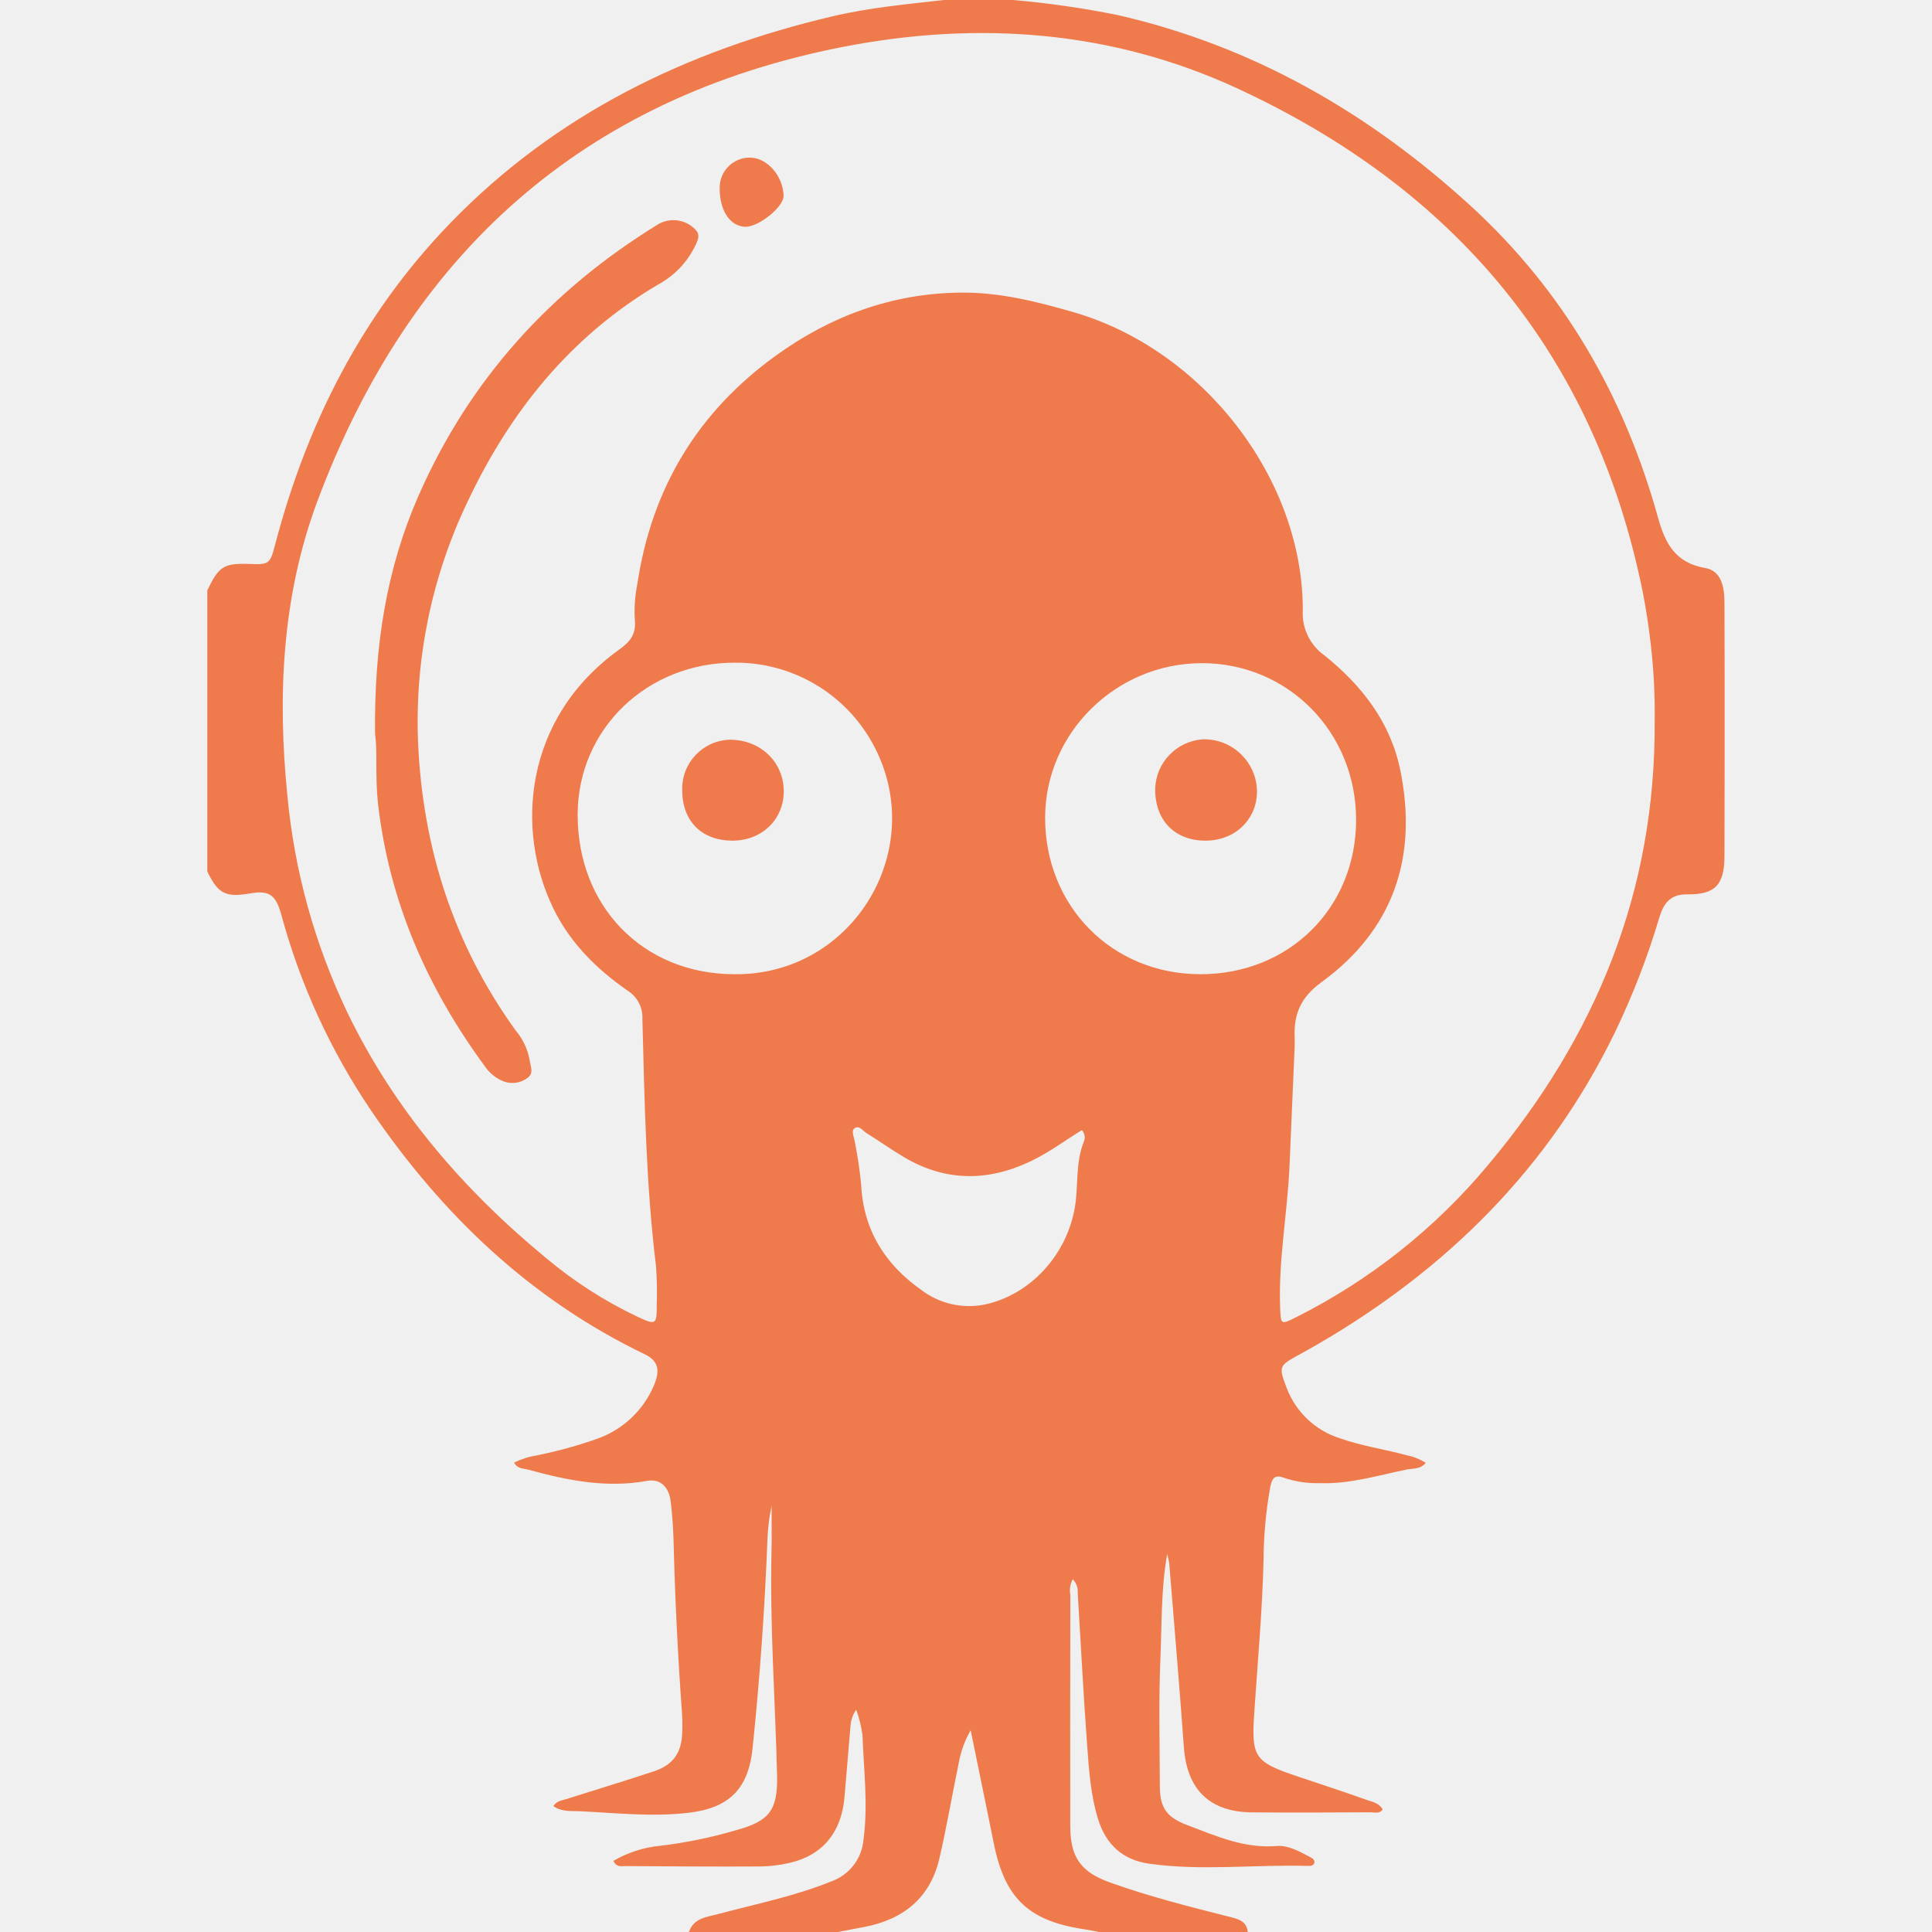
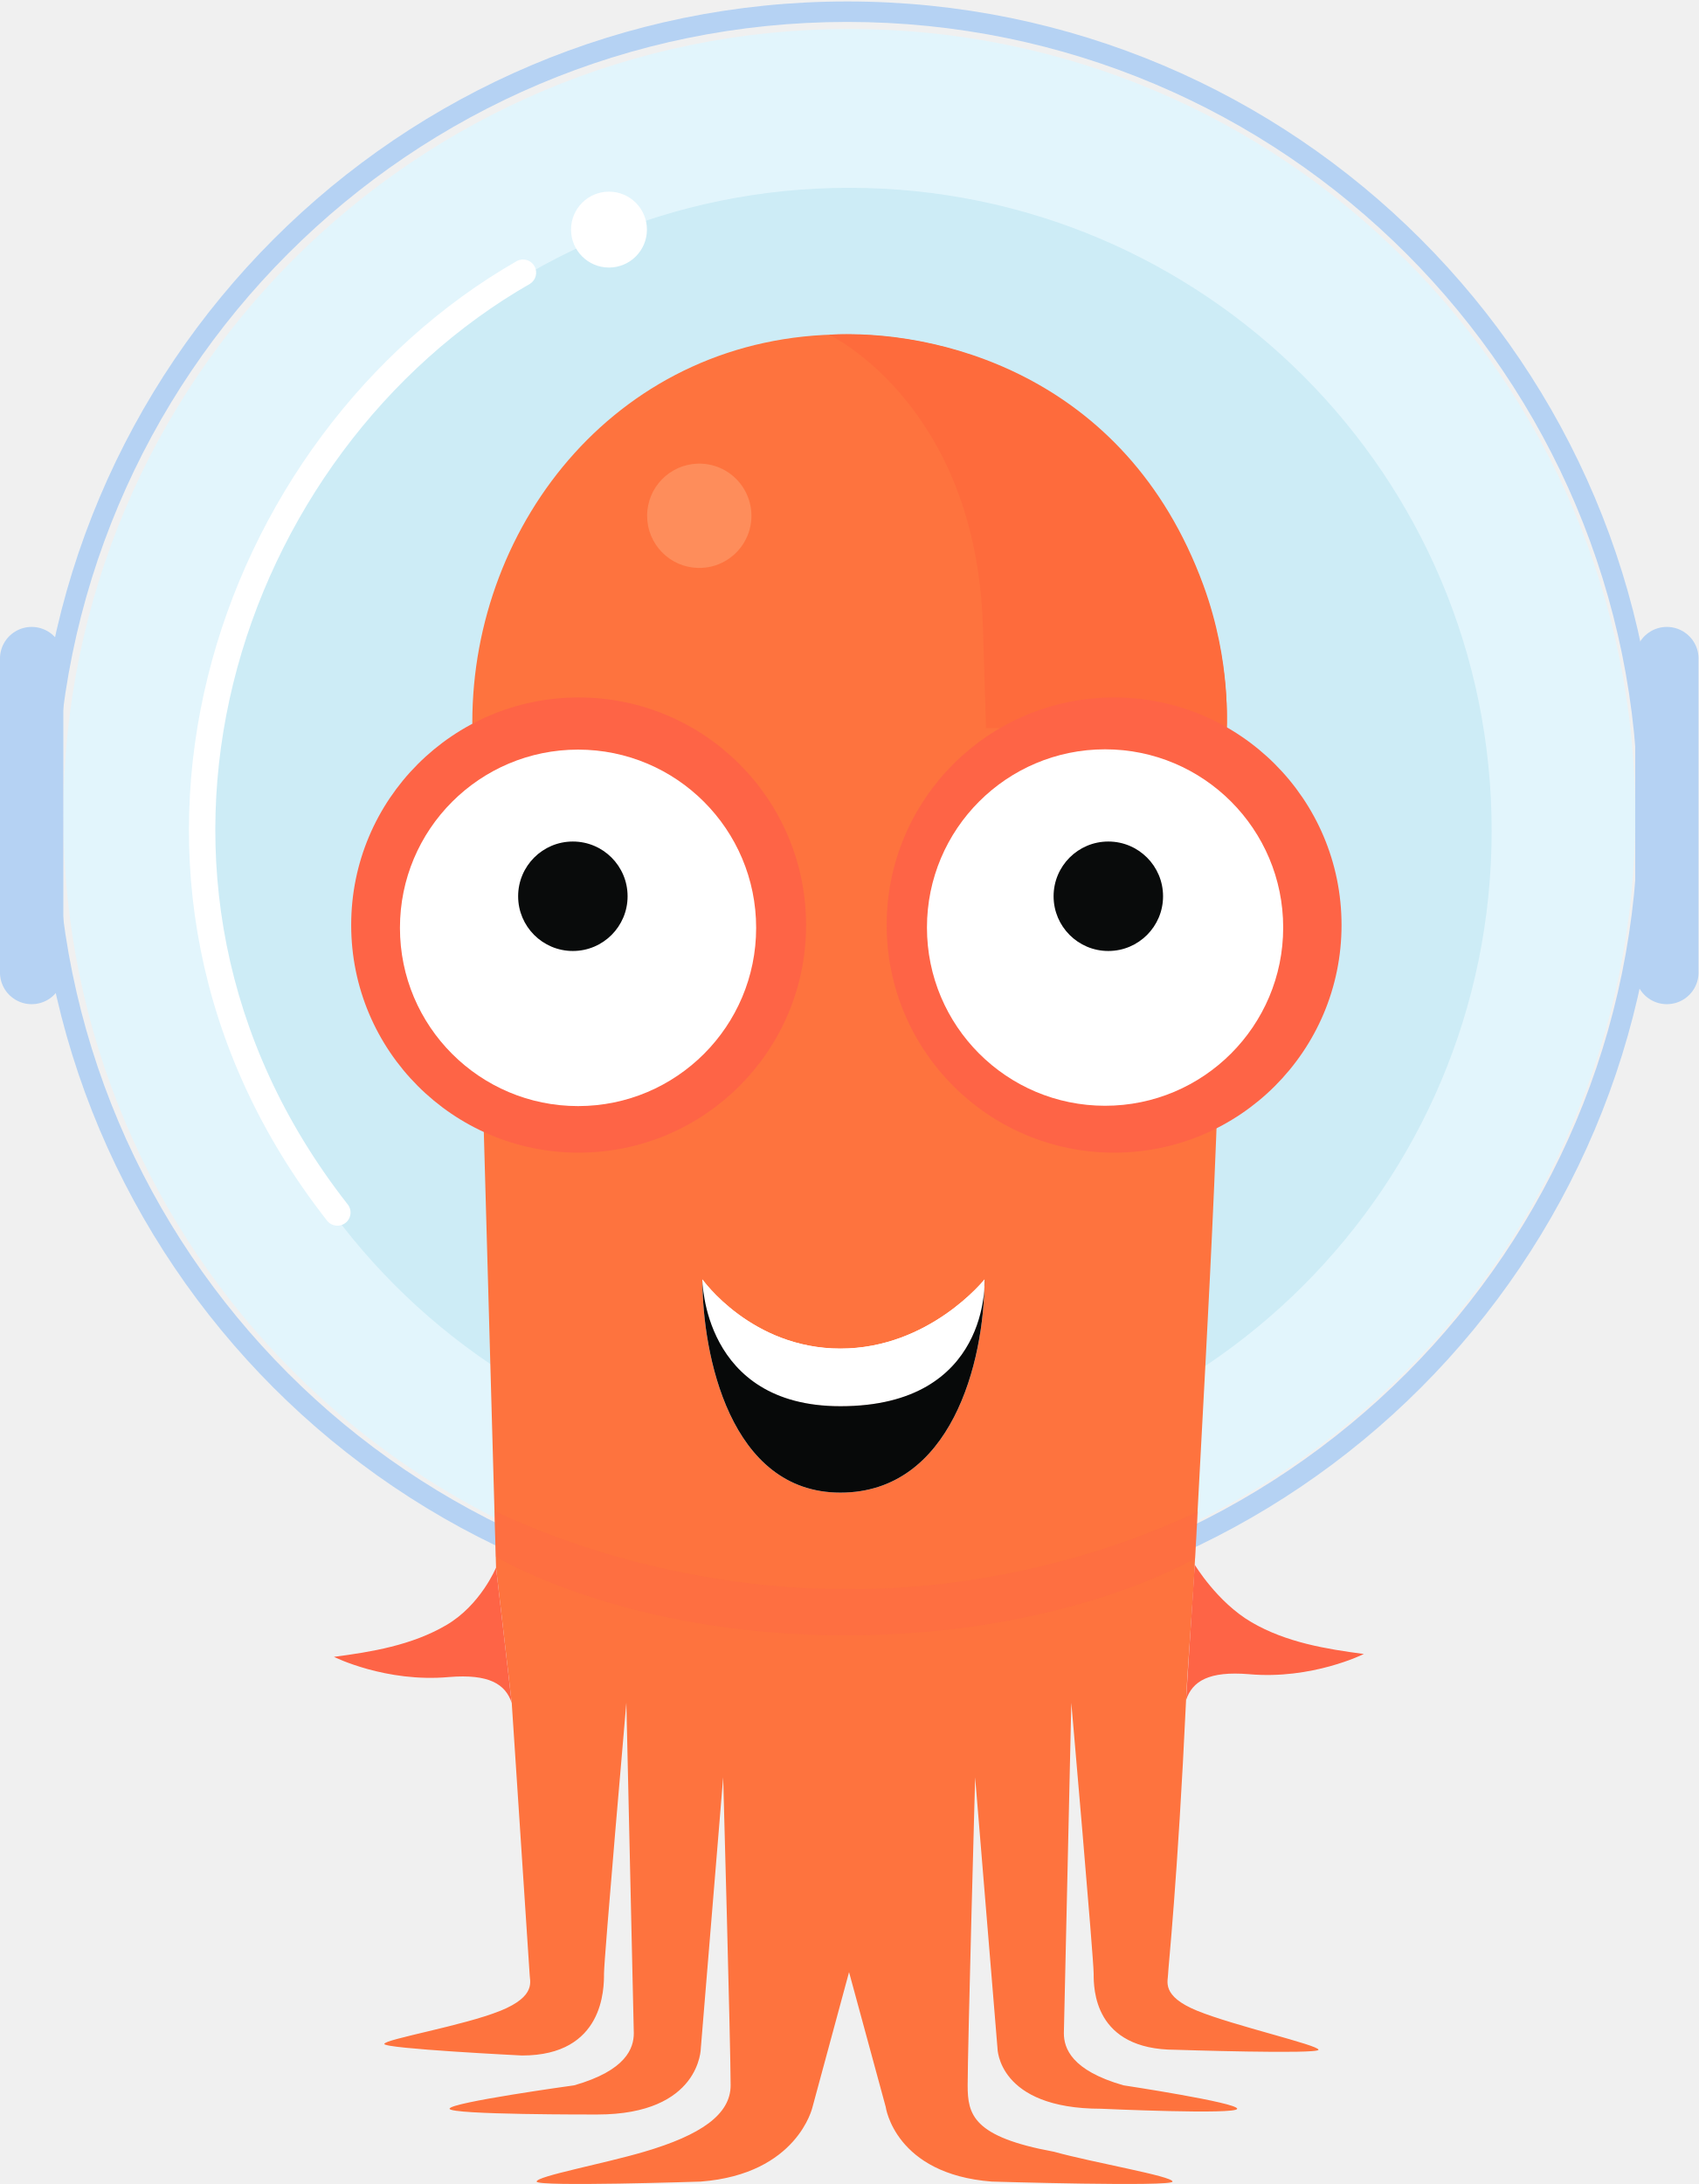
- <svg xmlns="http://www.w3.org/2000/svg" fill="#EF7B4D" role="img" viewBox="0 0 24 24">
-   <path d="M12.581 0c.436.037.871.1 1.299.186 1.679.383 3.121 1.213 4.382 2.365 1.161 1.06 1.917 2.372 2.335 3.881.089.321.216.56.586.624.205.035.238.245.239.43.003.646.002 1.294.002 1.94l-.002 1.21c-.001.356-.116.479-.466.474-.211-.003-.293.119-.344.291-.146.489-.33.966-.552 1.426-.818 1.682-2.084 2.938-3.688 3.87-.077.045-.155.088-.233.131-.252.137-.258.146-.155.415.114.299.358.529.664.625.269.096.553.134.827.21a.672.672 0 0 1 .236.094c-.066.082-.156.067-.231.082-.36.073-.713.184-1.086.17a1.275 1.275 0 0 1-.438-.064c-.114-.045-.152-.006-.176.109a5.354 5.354 0 0 0-.084.92c-.015.617-.071 1.23-.112 1.844-.042.598-.018.651.558.842.281.094.563.187.842.286.069.024.15.038.192.117-.04.057-.098.035-.146.035-.493.003-.985.005-1.478.001-.524-.005-.806-.282-.845-.803-.055-.762-.12-1.524-.182-2.286a.947.947 0 0 0-.026-.12c-.079.455-.065.879-.084 1.298-.023.528-.008 1.057-.007 1.584 0 .27.086.388.335.483.359.135.711.295 1.114.262.141-.012.276.062.402.129.032.017.073.033.069.073-.004.043-.049.047-.084.045-.657-.019-1.317.065-1.972-.028-.323-.046-.533-.236-.631-.552-.094-.303-.114-.617-.137-.93-.046-.626-.078-1.253-.116-1.88a.222.222 0 0 0-.061-.171.282.282 0 0 0-.031.193c-.002.956-.002 1.911-.001 2.866 0 .388.123.575.494.708.481.172.976.298 1.47.423.11.028.225.047.242.192h-1.852c-.051-.01-.103-.022-.155-.03-.701-.1-1.001-.372-1.143-1.042l-.067-.331-.226-1.103c-.069.12-.118.25-.144.386-.083.399-.151.802-.243 1.2-.113.493-.444.763-.932.857l-.33.063H8.558c.057-.171.216-.185.355-.221.476-.127.96-.223 1.417-.409a.603.603 0 0 0 .397-.521c.058-.435.002-.865-.013-1.296a1.528 1.528 0 0 0-.078-.315.405.405 0 0 0-.071.207c-.026.296-.049.591-.075.886-.038.432-.273.716-.679.81a1.702 1.702 0 0 1-.37.045c-.557.003-1.115-.001-1.673-.005-.048 0-.109.019-.148-.065.178-.103.377-.168.582-.187a5.67 5.67 0 0 0 .939-.193c.42-.114.522-.249.512-.687-.023-.931-.091-1.86-.069-2.791.004-.184.001-.368.001-.551a2.387 2.387 0 0 0-.05.385 40.299 40.299 0 0 1-.186 2.623c-.052.513-.296.748-.804.805-.446.051-.889.002-1.332-.02-.108-.006-.234.012-.339-.064.043-.066.106-.07.16-.087.362-.115.725-.224 1.086-.344.246-.081.35-.235.355-.492a2.241 2.241 0 0 0-.003-.232 45.315 45.315 0 0 1-.105-2.149 5.487 5.487 0 0 0-.035-.478c-.024-.188-.131-.287-.295-.258-.505.092-.99-.006-1.473-.139-.059-.016-.134-.007-.178-.088a.986.986 0 0 1 .285-.09c.255-.052.507-.121.753-.208.312-.112.564-.347.695-.651.089-.203.056-.317-.112-.398-1.418-.683-2.512-1.73-3.391-3.017a8.152 8.152 0 0 1-1.123-2.447c-.067-.246-.156-.3-.383-.26-.306.053-.401.006-.535-.273v-3.49c.144-.303.205-.341.534-.329.235.01.247-.004.309-.242.396-1.508 1.082-2.861 2.171-3.988C6.9 1.42 8.523.631 10.34.203c.456-.108.922-.15 1.387-.203h.854Zm7.974 8.948a7.34 7.34 0 0 0-.048-.938 8.353 8.353 0 0 0-.099-.65c-.598-2.964-2.344-5.02-5.051-6.268-1.553-.715-3.21-.835-4.878-.511-3.248.633-5.396 2.583-6.539 5.652-.436 1.173-.495 2.406-.37 3.65.087.935.339 1.846.745 2.694.585 1.213 1.444 2.207 2.477 3.058.343.286.719.528 1.121.719.235.111.247.105.245-.146.006-.16.003-.32-.009-.48-.125-1.02-.142-2.045-.169-3.069a.392.392 0 0 0-.184-.353c-.385-.268-.713-.592-.921-1.019-.474-.97-.372-2.361.813-3.215.136-.097.217-.19.198-.373a1.724 1.724 0 0 1 .031-.442c.177-1.187.748-2.138 1.722-2.84.68-.492 1.442-.772 2.286-.782.483-.007.953.11 1.414.244 1.609.467 2.846 2.07 2.845 3.697a.64.64 0 0 0 .268.565c.463.371.821.83.943 1.426.22 1.077-.083 1.982-.979 2.634-.266.194-.347.406-.333.698.002.047 0 .095-.002.142l-.062 1.439c-.025.586-.138 1.165-.117 1.754.008.223.006.226.201.128a7.46 7.46 0 0 0 2.393-1.903c1.32-1.577 2.074-3.372 2.059-5.511ZM9.117 12.102c1.489.021 2.443-1.578 1.716-2.879a1.937 1.937 0 0 0-1.699-.991c-1.094-.004-1.954.822-1.958 1.881-.005 1.148.813 1.985 1.941 1.989Zm5.794 0c1.101.002 1.935-.823 1.935-1.917 0-1.091-.846-1.949-1.92-1.947-1.064.003-1.94.866-1.943 1.915-.003 1.105.831 1.948 1.928 1.949Zm-1.472 1.937c-.208.128-.407.277-.63.384-.536.257-1.063.257-1.579-.048-.158-.094-.308-.201-.464-.298-.047-.028-.092-.103-.15-.062-.044.03-.01.1-.001.151.037.179.064.362.082.544.027.565.293.992.742 1.31a.984.984 0 0 0 .791.186c.565-.119 1.025-.614 1.124-1.218.043-.266.005-.544.109-.803a.133.133 0 0 0-.024-.146Zm-8.78-4.92c-.012-1.102.143-2.055.54-2.961.633-1.443 1.642-2.553 2.98-3.374a.378.378 0 0 1 .459.067c.06.06.036.118.01.178a1.09 1.09 0 0 1-.48.51c-1.079.639-1.829 1.571-2.357 2.688a6.325 6.325 0 0 0-.618 2.986c.055 1.309.439 2.516 1.213 3.588.088.104.148.23.173.365.01.08.059.168-.031.228a.312.312 0 0 1-.288.041.502.502 0 0 1-.234-.185c-.72-.979-1.193-2.056-1.331-3.273-.036-.326-.004-.653-.036-.858ZM8.94 2.34a.373.373 0 0 1 .378-.382c.211.001.409.226.416.473.004.138-.309.39-.476.386-.189-.005-.318-.2-.318-.477Zm-.465 7.48a.609.609 0 0 1 .586-.631c.38-.003.671.271.675.633.004.356-.27.622-.639.621-.38-.002-.621-.241-.622-.623Zm6.496.623c-.381-.002-.625-.255-.621-.646a.635.635 0 0 1 .596-.613.656.656 0 0 1 .669.643c.001.354-.275.618-.644.616Z" />
+ <svg xmlns="http://www.w3.org/2000/svg" xmlns:xlink="http://www.w3.org/1999/xlink" fill="none" viewBox="0 0 581 747">
+   <path id="a" fill="#fff" d="M336.76 437.61c0 28.31-18.83 43.36-49.29 43.36-30.45 0-47.2-17.84-47.2-43.36 0 0 16.75 23.65 47.2 23.65 30.46 0 49.3-23.65 49.3-23.65Z" />
+   <path fill="#E2F5FC" d="M290.5 547.98c148.47 0 268.84-120.45 268.84-269.04 0-148.58-120.37-269.03-268.84-269.03-148.47 0-268.84 120.45-268.84 269.03 0 148.59 120.37 269.04 268.84 269.04Z" />
+   <path fill="#CDECF6" d="M290.5 504.04c121.36 0 219.74-98.45 219.74-219.9S411.86 64.24 290.5 64.24c-121.36 0-219.74 98.45-219.74 219.9s98.38 219.9 219.74 219.9Z" />
+   <path fill="#fff" d="M208.31 91.51a12.98 12.98 0 1 0 0-25.96 12.98 12.98 0 0 0 0 25.96Zm-96.57 325.82a4.5 4.5 0 1 0 7.08-5.54c-87.8-112.21-37.15-257.65 62.5-314.74a4.5 4.5 0 0 0-4.47-7.8C73.23 148.6 20.03 300.12 111.74 417.33Z" />
+   <path fill="#B5D2F3" d="M19.26 225.54a3.5 3.5 0 1 0-7 0h7Zm-7 105.38a3.5 3.5 0 1 0 7 0h-7Zm555.07-105.88a3.5 3.5 0 1 0-7 0h7Zm-7 105.38a3.5 3.5 0 1 0 7 0h-7ZM289.79 555.97c153.28 0 277.54-124.35 277.54-277.73h-7c0 149.52-121.13 270.73-270.54 270.73v7Zm277.54-277.73C567.33 124.84 443.07.5 289.79.5v7c149.41 0 270.54 121.21 270.54 270.74h7ZM289.79.5C136.51.5 12.26 124.85 12.26 278.24h7C19.26 128.7 140.38 7.5 289.79 7.5v-7ZM12.26 278.24c0 153.38 124.25 277.73 277.53 277.73v-7c-149.4 0-270.53-121.2-270.53-270.73h-7Zm0-52.7v105.38h7V225.54h-7Zm548.07-.5v105.38h7V225.04h-7Z" />
+   <path fill="#B5D2F3" d="M21.66 225.73a10.84 10.84 0 1 0-21.66 0v106.43a10.84 10.84 0 1 0 21.66 0V225.73Zm559.34 0a10.84 10.84 0 1 0-21.66 0v106.43a10.84 10.84 0 1 0 21.66 0V225.73Z" />
+   <path fill="#FE733E" d="M171.17 687.76c12.53-5.1 9.98-10.2 9.98-12.74l-6.1-92.55-5.37-46.3-8.12-289.07c0-68.6 50.73-132.72 127.3-132.72s130.76 61.71 130.88 132.77c-2.2 137.24-5.9 189.47-11.07 288.02-.63 13.47-2.38 33.86-2.96 46.32-2.88 61.66-6.14 91.87-6.14 93.53 0 2.55-2.54 7.64 9.98 12.74 12.52 5.1 41.46 11.71 41.46 13.33 0 1.6-48.89 0-48.89 0-28.02 0-28.02-20.98-28.02-26.07 0-5.1-7.64-92.6-7.64-92.6l-2.55 112.99c0 5.1 2.55 12.74 20.38 17.84 0 0 38.91 5.89 38.91 8.01 0 2.13-46.55 0-46.55 0-35.45 0-35.45-20.75-35.45-20.75l-7.64-92.6S331 700.5 331 713.24c0 9.99 1.73 17.63 29.54 22.73 13.43 3.73 40.54 8.35 40.54 10.2 0 1.85-61.86 0-61.86 0-33.11-2.55-36.24-25.5-36.24-25.5l-12.55-46.14-12.5 46.15s-5.09 22.94-38.2 25.49c0 0-56.17 1.85-56.17 0s22.5-5.99 36.81-10.2c19.36-5.69 29.55-12.74 29.55-22.73 0-12.74-2.55-105.35-2.55-105.35l-7.64 92.6s0 22.74-35.45 22.74c0 0-50.5.15-50.5-1.98 0-2.12 42.64-8 42.64-8 17.83-5.1 20.38-12.75 20.38-17.85l-2.55-113s-7.64 87.5-7.64 92.6c0 5.1 0 28.05-28.02 28.05 0 0-47.13-2.33-47.13-3.95 0-1.6 27.18-6.25 39.7-11.35Z" />
+   <path fill="#FE6446" d="M169.68 536.16s-5.23 12.8-17.05 19.7c-11.81 6.9-25.51 9.14-38.4 10.84 0 0 17.72 8.87 39.39 6.9 13.58-1.1 19.28 2.36 21.42 8.87l-5.36-46.3Zm238.99-.99s7.63 12.8 19.45 19.7c11.82 6.9 25.51 9.15 38.4 10.85 0 0-17.72 8.87-39.38 6.9-13.58-1.1-19.29 2.35-21.43 8.87l2.96-46.32Z" />
+   <path fill="#FE6446" d="m408.81 533 .99-16.02c-62.56 29.54-120.7 26.43-120.7 26.43s-58.49 2.45-119.92-26.57l.4 15.57s43.82 26.94 119.52 26.94c75.7 0 119.71-26.35 119.71-26.35Z" opacity=".3" />
+   <path fill="#FEA777" d="M238.78 194.25a17.84 17.84 0 1 0-.01-35.67 17.84 17.84 0 0 0 .01 35.67Z" opacity=".5" />
+   <path fill="#FE6B3C" d="M419.5 249.06s1.88-22.34-7.88-48.94c-26.77-73.01-92.56-87.71-128.02-85.64 0 0 50.28 23.76 52.61 99.8 1.06 33.72 1.06 34.78 1.06 34.78h82.23Z" />
+   <use xlink:href="#a" />
+   <use xlink:href="#a" />
+   <path fill="#fff" d="M336.76 437.61c0 28.31-11.39 72.92-49.29 72.92s-47.2-47.4-47.2-72.92c0 0 0 43.36 47.2 43.36 51.62 0 49.3-43.36 49.3-43.36Z" />
+   <path fill="#070909" d="M336.76 437.61c0 28.31-11.39 72.92-49.29 72.92s-47.2-47.4-47.2-72.92c0 0 0 43.36 47.2 43.36 51.62 0 49.3-43.36 49.3-43.36Z" />
+   <path fill="#FE6446" d="M197.93 394.25a77.82 77.82 0 0 0 77.8-77.85c0-43-34.83-77.85-77.8-77.85a77.82 77.82 0 0 0-77.8 77.85c0 43 34.84 77.85 77.8 77.85Z" />
+   <path fill="#fff" d="M197.73 378.32a60.94 60.94 0 0 0 60.92-60.96 60.94 60.94 0 0 0-60.92-60.97 60.94 60.94 0 0 0-60.92 60.97 60.94 60.94 0 0 0 60.92 60.96Z" />
+   <path fill="#090B0B" d="M195.96 325.27a18.72 18.72 0 1 0-.01-37.44 18.72 18.72 0 0 0 .01 37.44Z" />
+   <path fill="#FE6446" d="M381.1 394.25a77.82 77.82 0 0 0 77.79-77.85c0-43-34.83-77.85-77.8-77.85a77.82 77.82 0 0 0-77.79 77.85c0 43 34.83 77.85 77.8 77.85Z" />
+   <path fill="#fff" d="M378 378.21a60.94 60.94 0 0 0 60.93-60.96A60.94 60.94 0 0 0 378 256.29a60.94 60.94 0 0 0-60.92 60.96A60.94 60.94 0 0 0 378 378.21Z" />
+   <path fill="#090B0B" d="M379.13 325.27a18.72 18.72 0 1 0-.02-37.44 18.72 18.72 0 0 0 .01 37.44Z" />
</svg>
